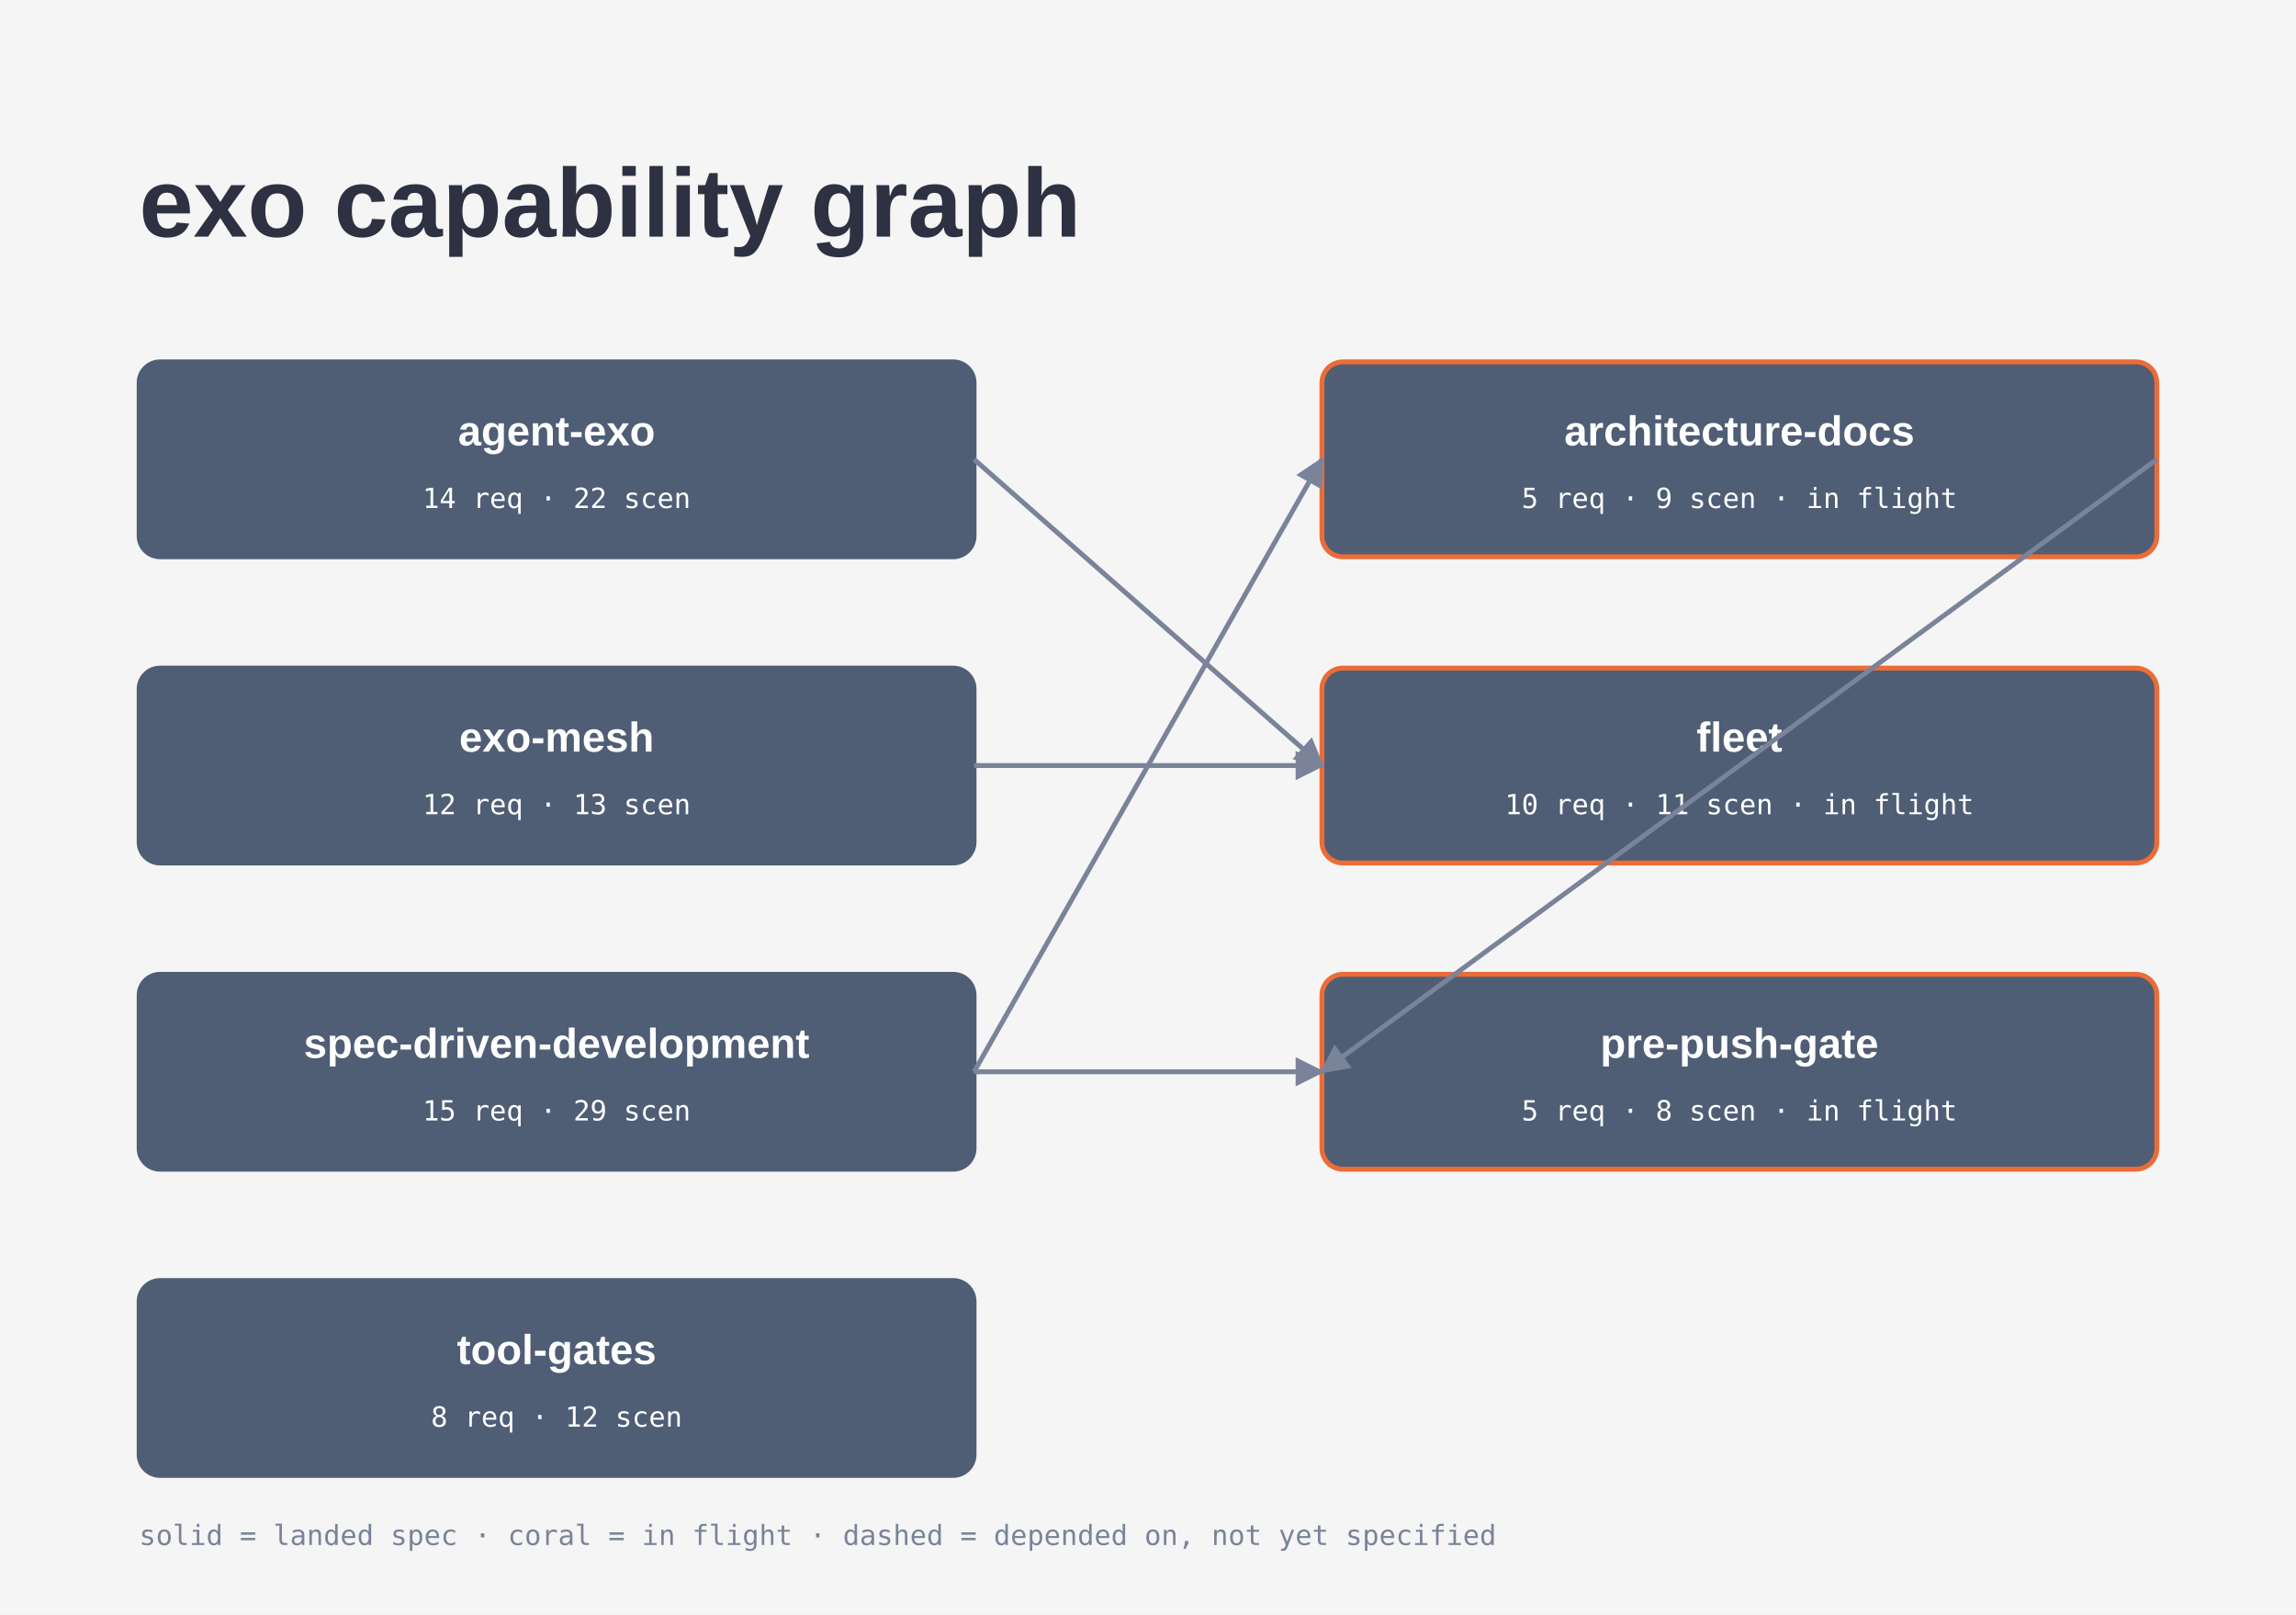
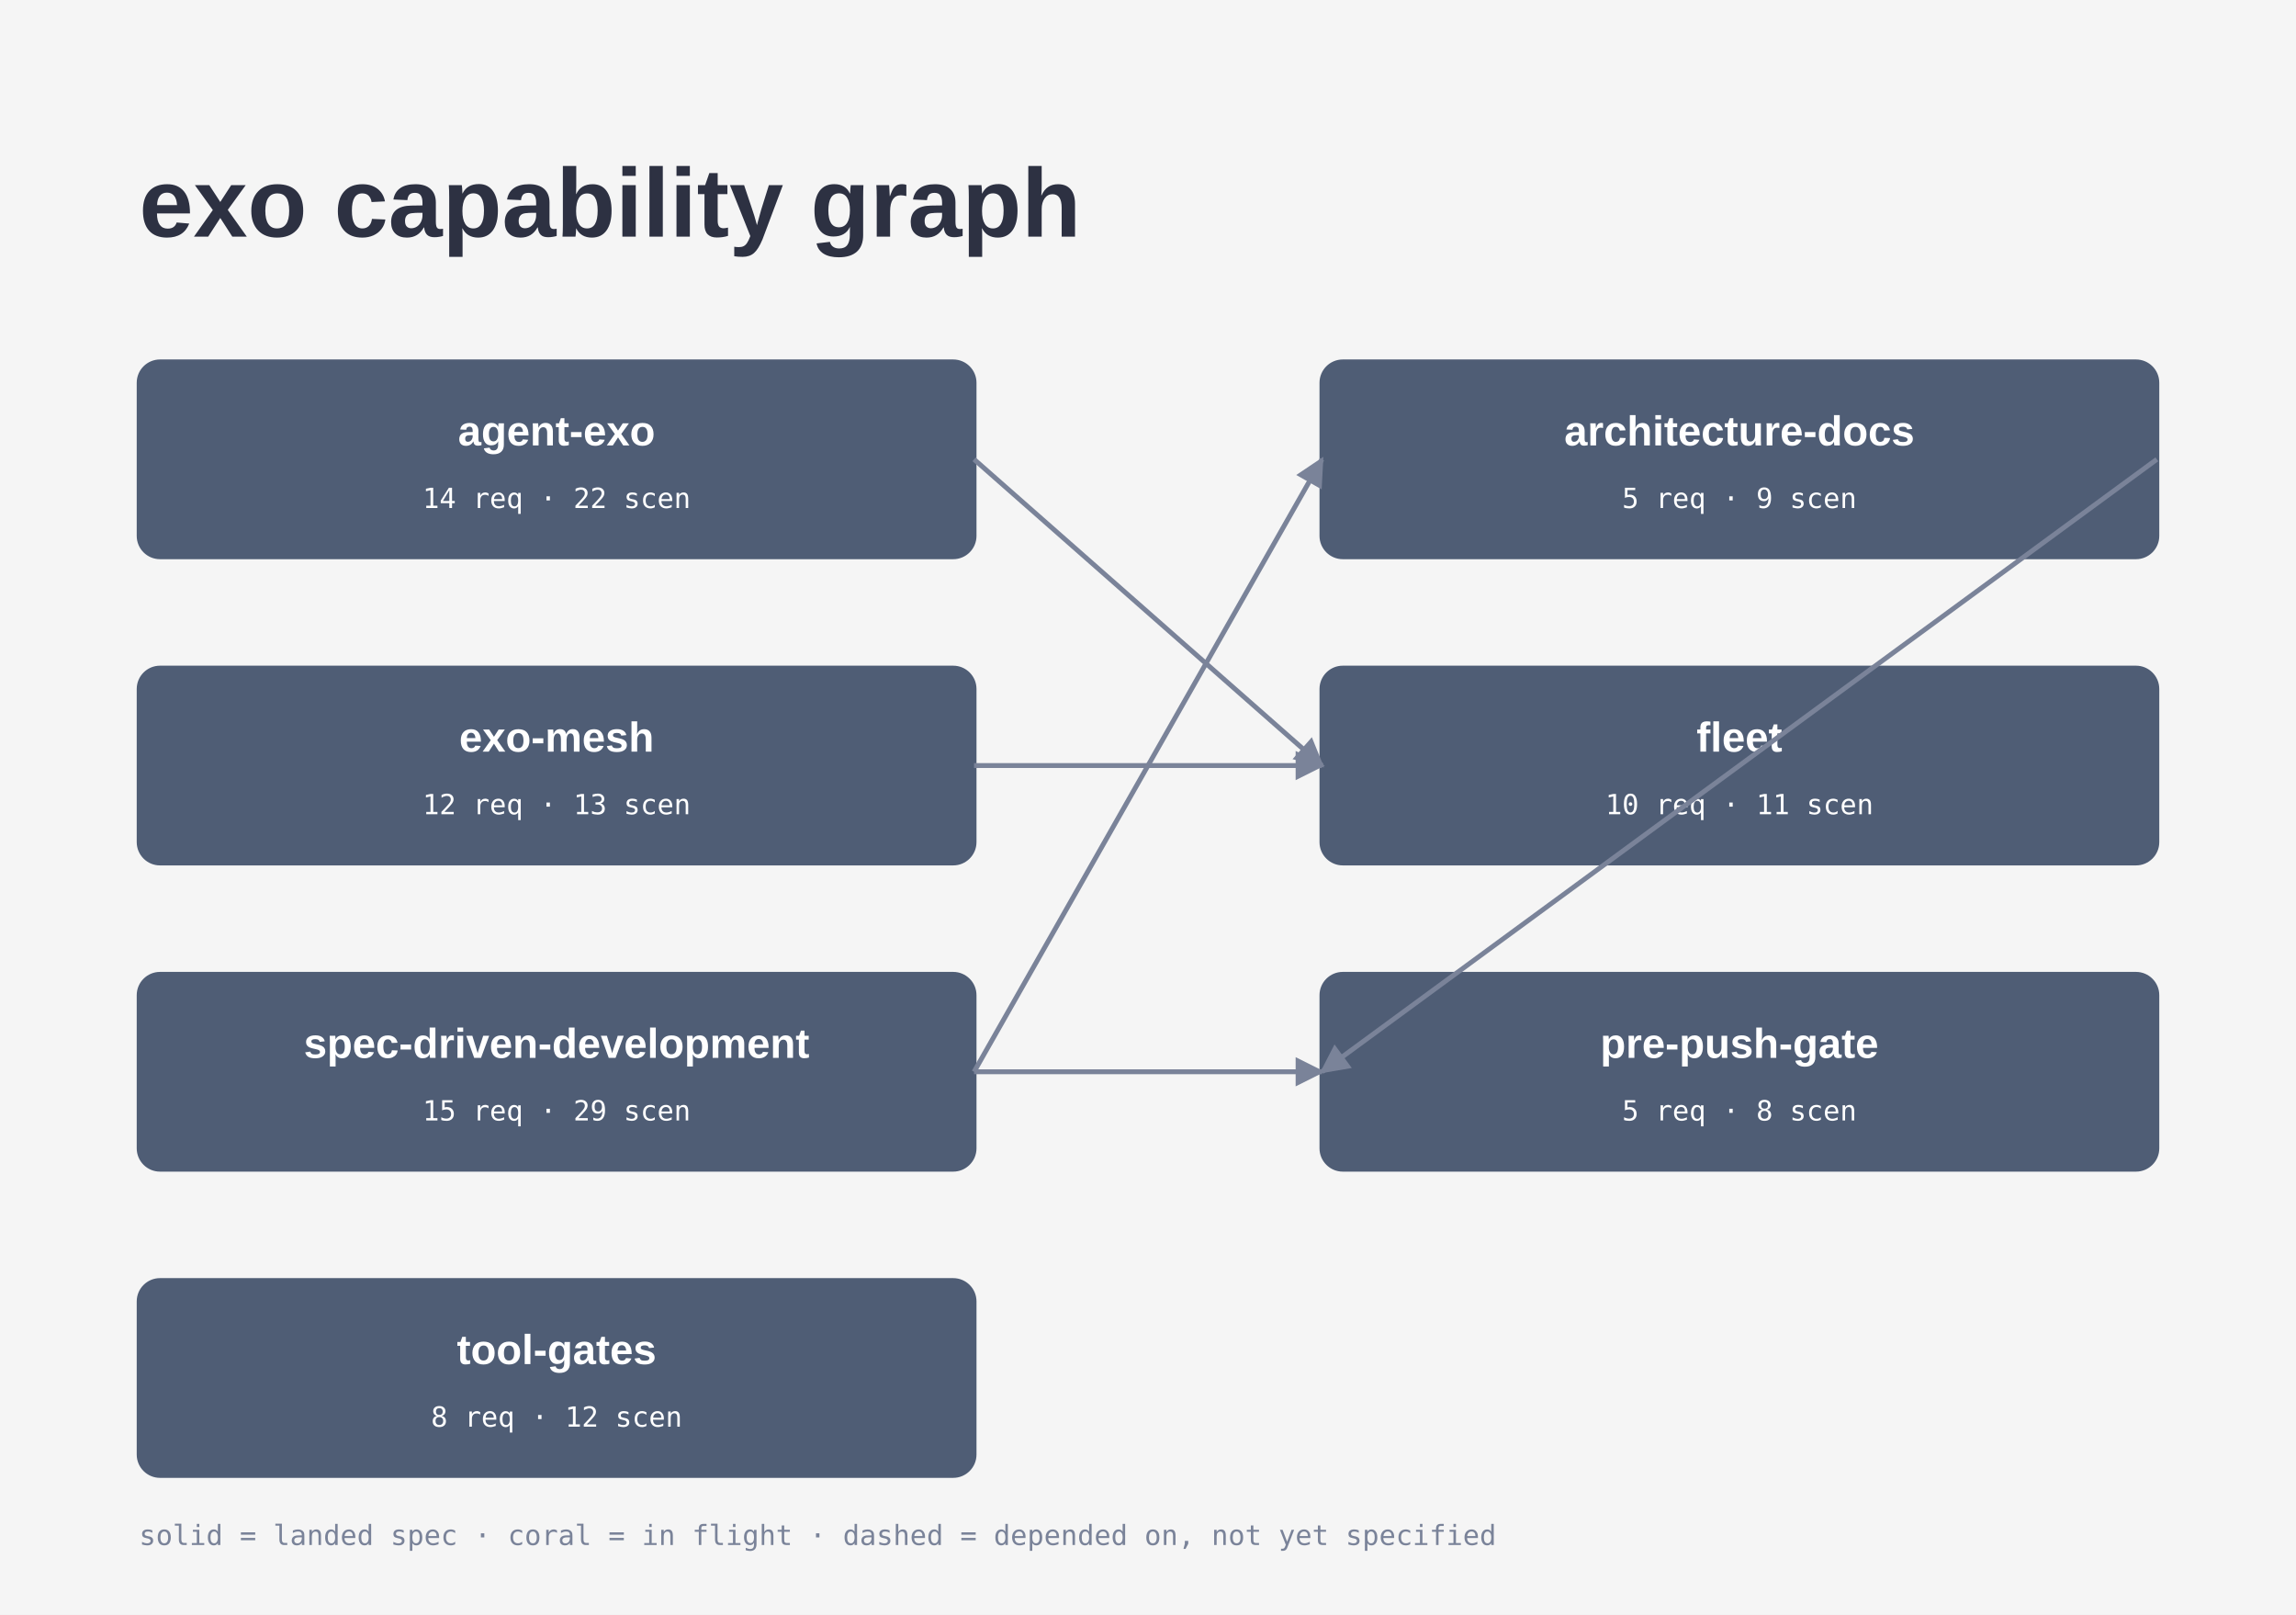
<svg xmlns="http://www.w3.org/2000/svg" viewBox="0 0 660 464" width="660" height="464" role="img" aria-label="exo capability graph">
  <rect width="660" height="464" fill="#f5f5f5" />
  <defs>
    <marker id="a" viewBox="0 0 10 10" refX="9" refY="5" markerWidth="6" markerHeight="6" orient="auto-start-reverse">
      <path d="M0,0 L10,5 L0,10 z" fill="#7a8399" />
    </marker>
  </defs>
  <text x="40" y="68" font-family="'Geist', -apple-system, 'Helvetica Neue', Arial, sans-serif" font-size="28" font-weight="600" fill="#2d3142">exo capability graph</text>
  <rect x="40" y="104" width="240" height="56" rx="6" fill="#4f5d75" stroke="#4f5d75" stroke-width="1.4" />
  <text x="160" y="128" font-family="'Geist', -apple-system, 'Helvetica Neue', Arial, sans-serif" font-size="12" font-weight="600" fill="#ffffff" text-anchor="middle">agent-exo</text>
  <text x="160" y="146" font-family="'Geist Mono', ui-monospace, 'SF Mono', Menlo, monospace" font-size="8" fill="#ffffff" text-anchor="middle">14 req · 22 scen</text>
  <rect x="40" y="192" width="240" height="56" rx="6" fill="#4f5d75" stroke="#4f5d75" stroke-width="1.4" />
  <text x="160" y="216" font-family="'Geist', -apple-system, 'Helvetica Neue', Arial, sans-serif" font-size="12" font-weight="600" fill="#ffffff" text-anchor="middle">exo-mesh</text>
  <text x="160" y="234" font-family="'Geist Mono', ui-monospace, 'SF Mono', Menlo, monospace" font-size="8" fill="#ffffff" text-anchor="middle">12 req · 13 scen</text>
  <rect x="40" y="280" width="240" height="56" rx="6" fill="#4f5d75" stroke="#4f5d75" stroke-width="1.4" />
  <text x="160" y="304" font-family="'Geist', -apple-system, 'Helvetica Neue', Arial, sans-serif" font-size="12" font-weight="600" fill="#ffffff" text-anchor="middle">spec-driven-development</text>
  <text x="160" y="322" font-family="'Geist Mono', ui-monospace, 'SF Mono', Menlo, monospace" font-size="8" fill="#ffffff" text-anchor="middle">15 req · 29 scen</text>
  <rect x="40" y="368" width="240" height="56" rx="6" fill="#4f5d75" stroke="#4f5d75" stroke-width="1.4" />
  <text x="160" y="392" font-family="'Geist', -apple-system, 'Helvetica Neue', Arial, sans-serif" font-size="12" font-weight="600" fill="#ffffff" text-anchor="middle">tool-gates</text>
  <text x="160" y="410" font-family="'Geist Mono', ui-monospace, 'SF Mono', Menlo, monospace" font-size="8" fill="#ffffff" text-anchor="middle">8 req · 12 scen</text>
-   <rect x="380" y="104" width="240" height="56" rx="6" fill="#4f5d75" stroke="#eb6c36" stroke-width="1.4" />
+   <rect x="380" y="104" width="240" height="56" rx="6" fill="#4f5d75" stroke="#4f5d75" stroke-width="1.4" />
  <text x="500" y="128" font-family="'Geist', -apple-system, 'Helvetica Neue', Arial, sans-serif" font-size="12" font-weight="600" fill="#ffffff" text-anchor="middle">architecture-docs</text>
-   <text x="500" y="146" font-family="'Geist Mono', ui-monospace, 'SF Mono', Menlo, monospace" font-size="8" fill="#ffffff" text-anchor="middle">5 req · 9 scen · in flight</text>
-   <rect x="380" y="192" width="240" height="56" rx="6" fill="#4f5d75" stroke="#eb6c36" stroke-width="1.4" />
+   <text x="500" y="146" font-family="'Geist Mono', ui-monospace, 'SF Mono', Menlo, monospace" font-size="8" fill="#ffffff" text-anchor="middle">5 req · 9 scen</text>
+   <rect x="380" y="192" width="240" height="56" rx="6" fill="#4f5d75" stroke="#4f5d75" stroke-width="1.4" />
  <text x="500" y="216" font-family="'Geist', -apple-system, 'Helvetica Neue', Arial, sans-serif" font-size="12" font-weight="600" fill="#ffffff" text-anchor="middle">fleet</text>
-   <text x="500" y="234" font-family="'Geist Mono', ui-monospace, 'SF Mono', Menlo, monospace" font-size="8" fill="#ffffff" text-anchor="middle">10 req · 11 scen · in flight</text>
-   <rect x="380" y="280" width="240" height="56" rx="6" fill="#4f5d75" stroke="#eb6c36" stroke-width="1.4" />
+   <text x="500" y="234" font-family="'Geist Mono', ui-monospace, 'SF Mono', Menlo, monospace" font-size="8" fill="#ffffff" text-anchor="middle">10 req · 11 scen</text>
+   <rect x="380" y="280" width="240" height="56" rx="6" fill="#4f5d75" stroke="#4f5d75" stroke-width="1.4" />
  <text x="500" y="304" font-family="'Geist', -apple-system, 'Helvetica Neue', Arial, sans-serif" font-size="12" font-weight="600" fill="#ffffff" text-anchor="middle">pre-push-gate</text>
-   <text x="500" y="322" font-family="'Geist Mono', ui-monospace, 'SF Mono', Menlo, monospace" font-size="8" fill="#ffffff" text-anchor="middle">5 req · 8 scen · in flight</text>
+   <text x="500" y="322" font-family="'Geist Mono', ui-monospace, 'SF Mono', Menlo, monospace" font-size="8" fill="#ffffff" text-anchor="middle">5 req · 8 scen</text>
  <line x1="280" y1="132" x2="380" y2="220" stroke="#7a8399" stroke-width="1.4" marker-end="url(#a)" />
  <line x1="620" y1="132" x2="380" y2="308" stroke="#7a8399" stroke-width="1.4" marker-end="url(#a)" />
  <line x1="280" y1="220" x2="380" y2="220" stroke="#7a8399" stroke-width="1.4" marker-end="url(#a)" />
  <line x1="280" y1="308" x2="380" y2="132" stroke="#7a8399" stroke-width="1.4" marker-end="url(#a)" />
  <line x1="280" y1="308" x2="380" y2="308" stroke="#7a8399" stroke-width="1.4" marker-end="url(#a)" />
  <text x="40" y="444" font-family="'Geist Mono', ui-monospace, 'SF Mono', Menlo, monospace" font-size="8" fill="#7a8399">solid = landed spec · coral = in flight · dashed = depended on, not yet specified</text>
</svg>
